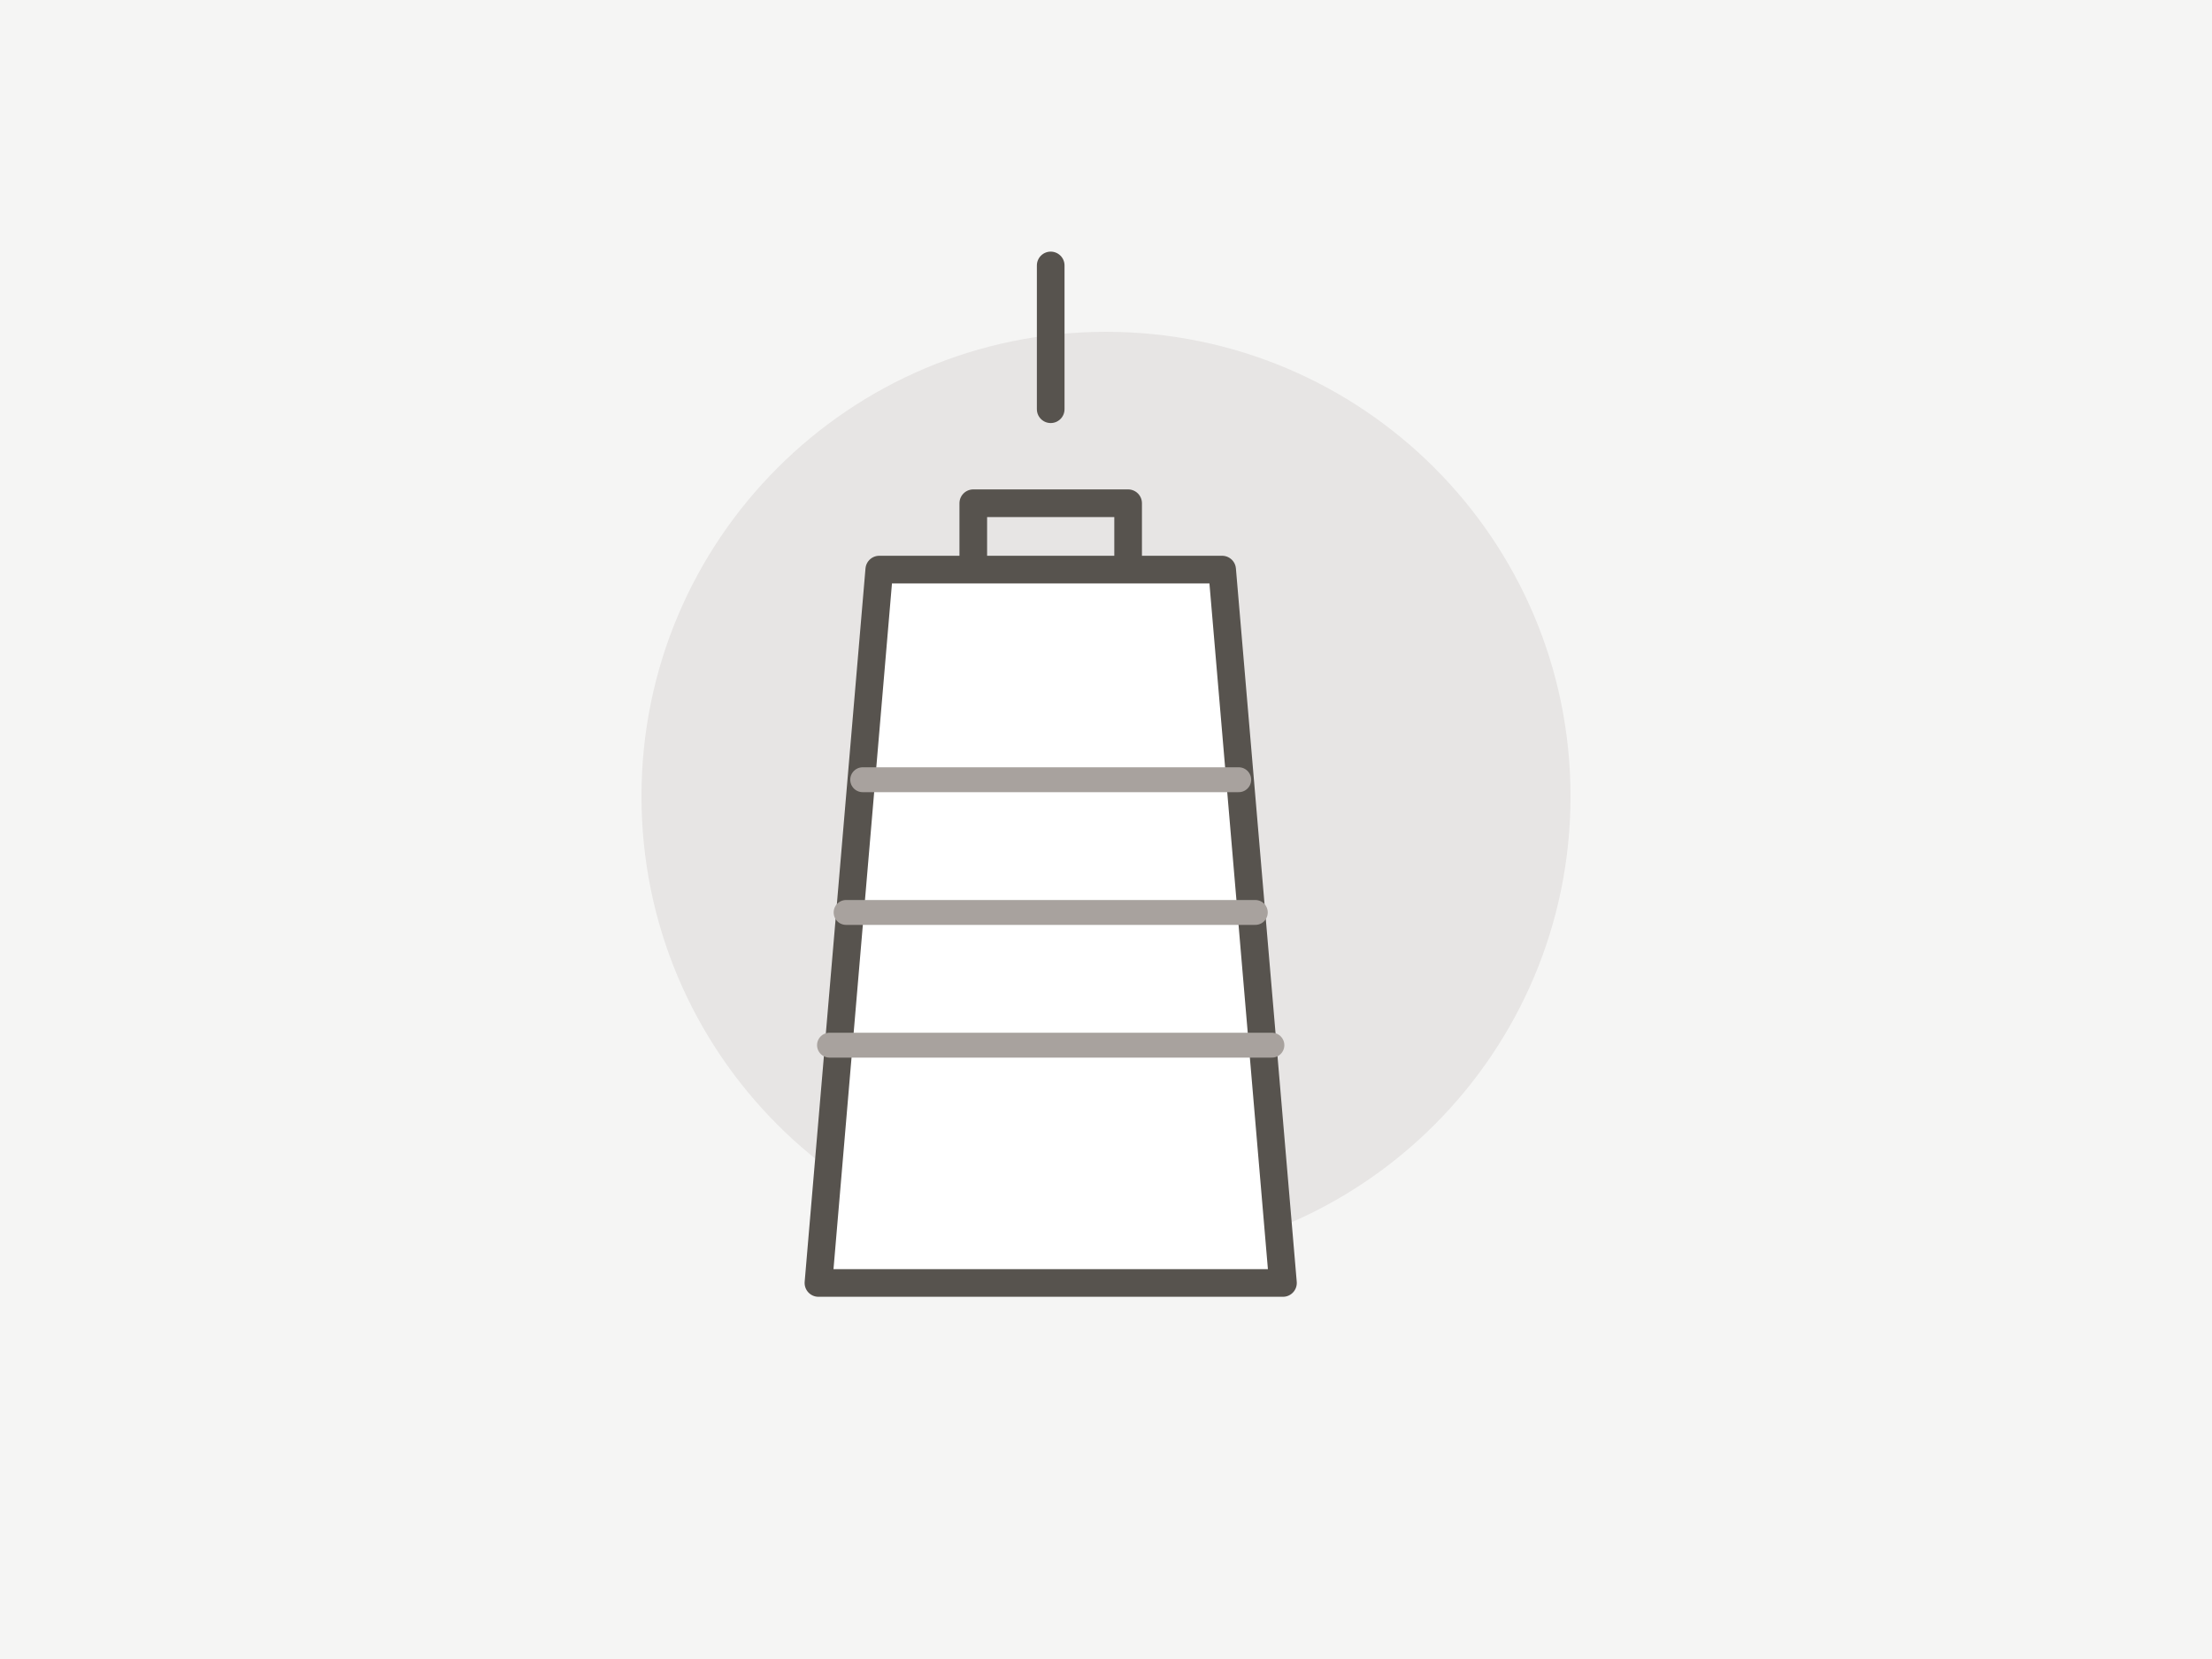
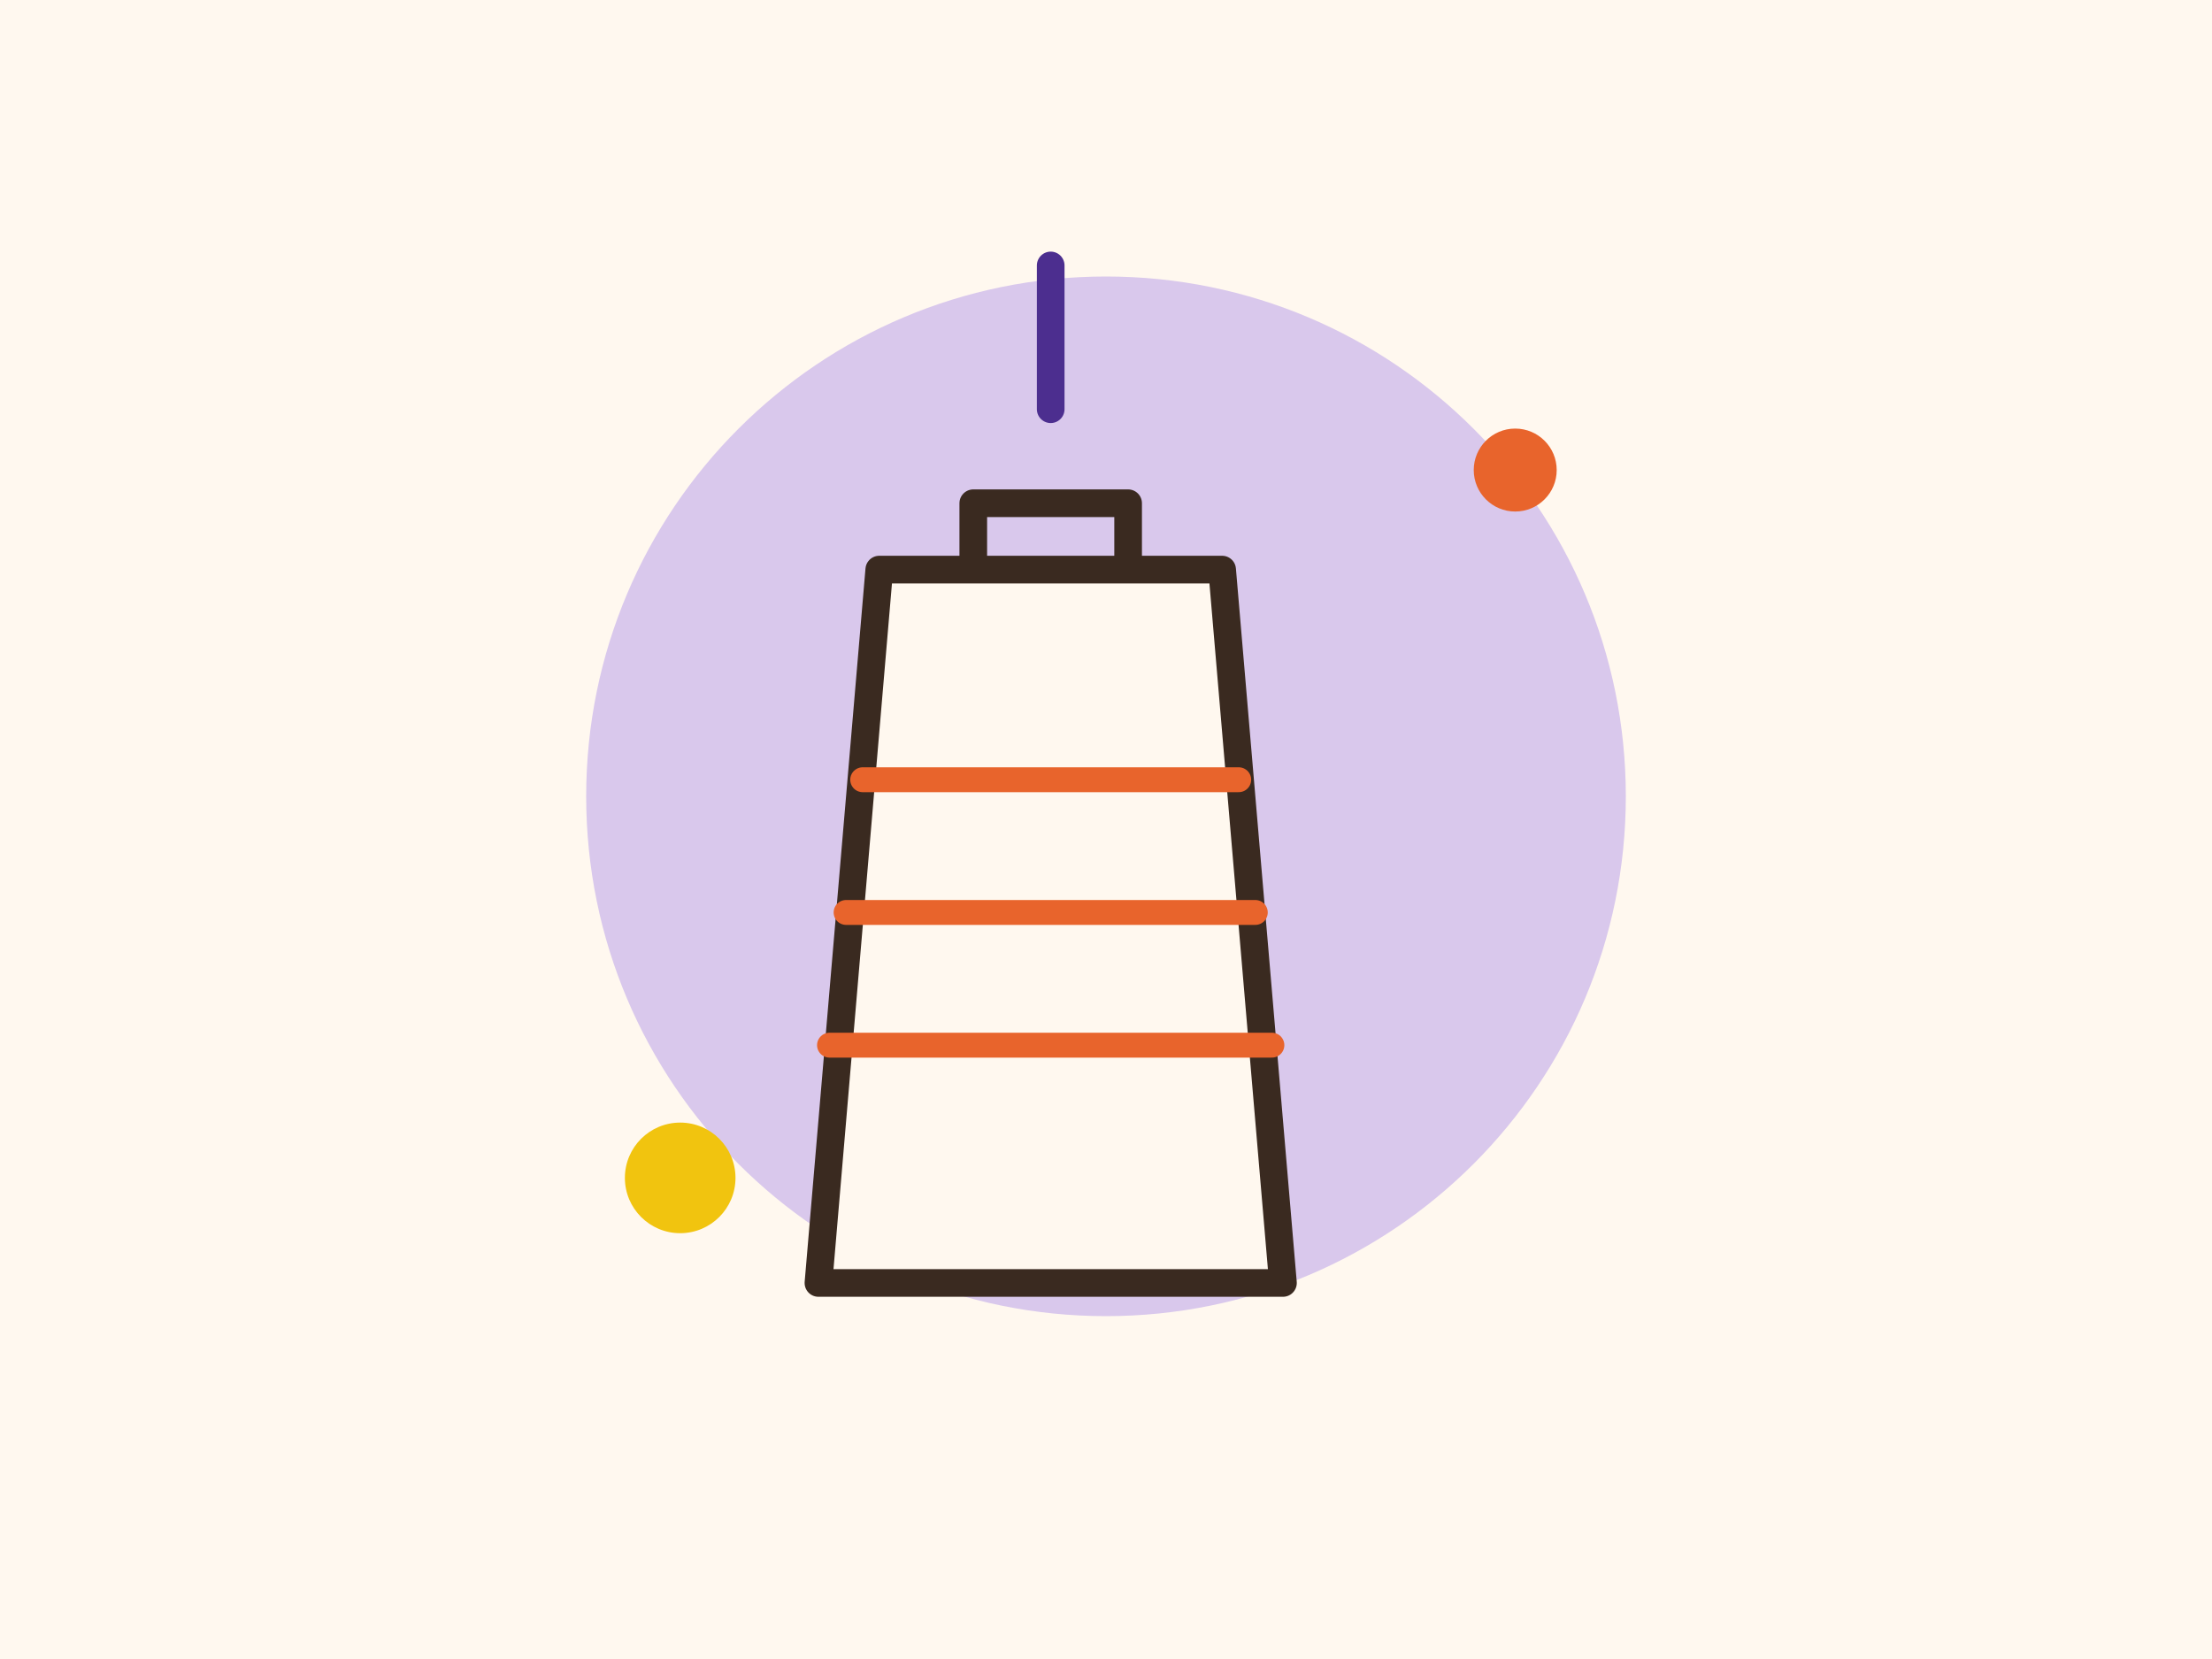
<svg xmlns="http://www.w3.org/2000/svg" viewBox="0 0 800 600" width="800" height="600" role="img" aria-label="Especialidades">
-   <rect width="800" height="600" fill="#f5f5f4" />
-   <circle cx="400" cy="288" r="168" fill="#e7e5e4" />
-   <path d="M318 206h124l22 258H296z" fill="#ffffff" stroke="#57534e" stroke-width="10" stroke-linejoin="round" />
-   <path d="M312 282h136M306 330h148M300 378h160" stroke="#a8a29e" stroke-width="9" stroke-linecap="round" />
-   <path d="M352 206v-24h56v24" fill="none" stroke="#57534e" stroke-width="10" stroke-linejoin="round" />
-   <path d="M380 148V96" stroke="#57534e" stroke-width="10" stroke-linecap="round" />
+   <rect width="800" height="600" fill="#fff8ef" />
+   <circle cx="400" cy="288" r="188" fill="#d9c8ec" />
+   <circle cx="246" cy="426" r="20" fill="#f1c40f" />
+   <circle cx="548" cy="170" r="15" fill="#e8642c" />
+   <path d="M318 206h124l22 258H296z" fill="#fff8ef" stroke="#3a2a20" stroke-width="10" stroke-linejoin="round" />
+   <path d="M312 282h136M306 330h148M300 378h160" stroke="#e8642c" stroke-width="9" stroke-linecap="round" />
+   <path d="M352 206v-24h56v24" fill="none" stroke="#3a2a20" stroke-width="10" stroke-linejoin="round" />
+   <path d="M380 148V96" stroke="#4c2e8f" stroke-width="10" stroke-linecap="round" />
</svg>
